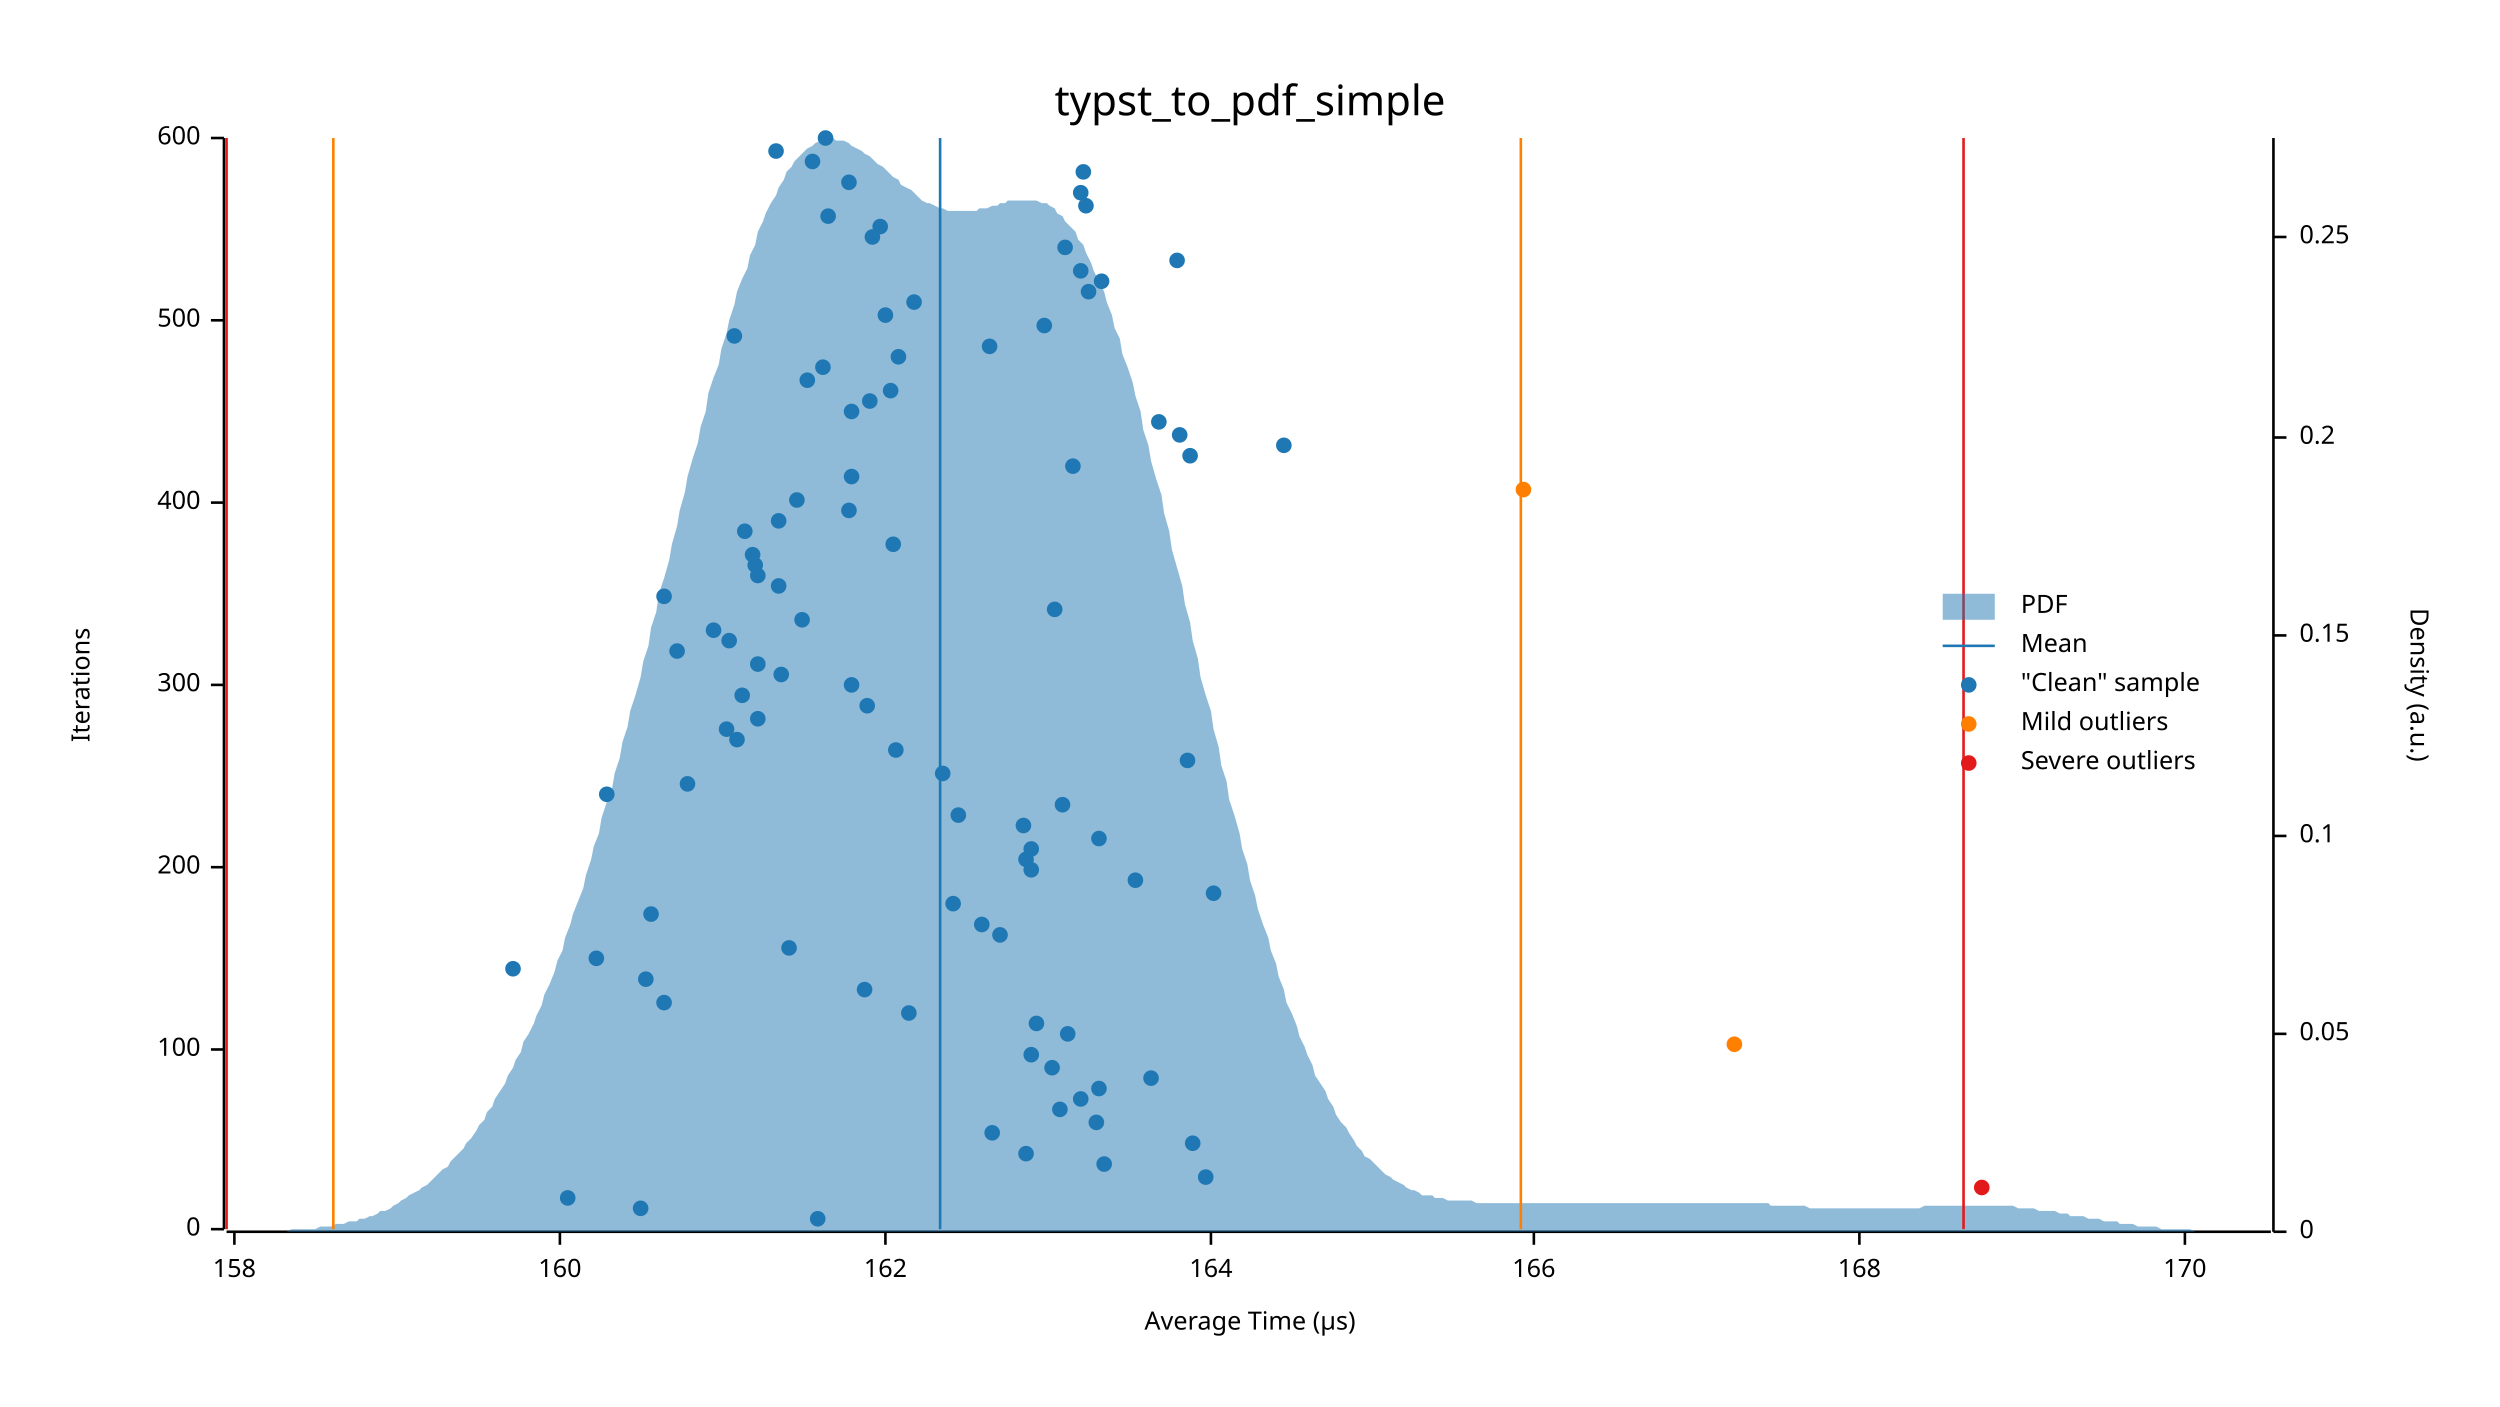
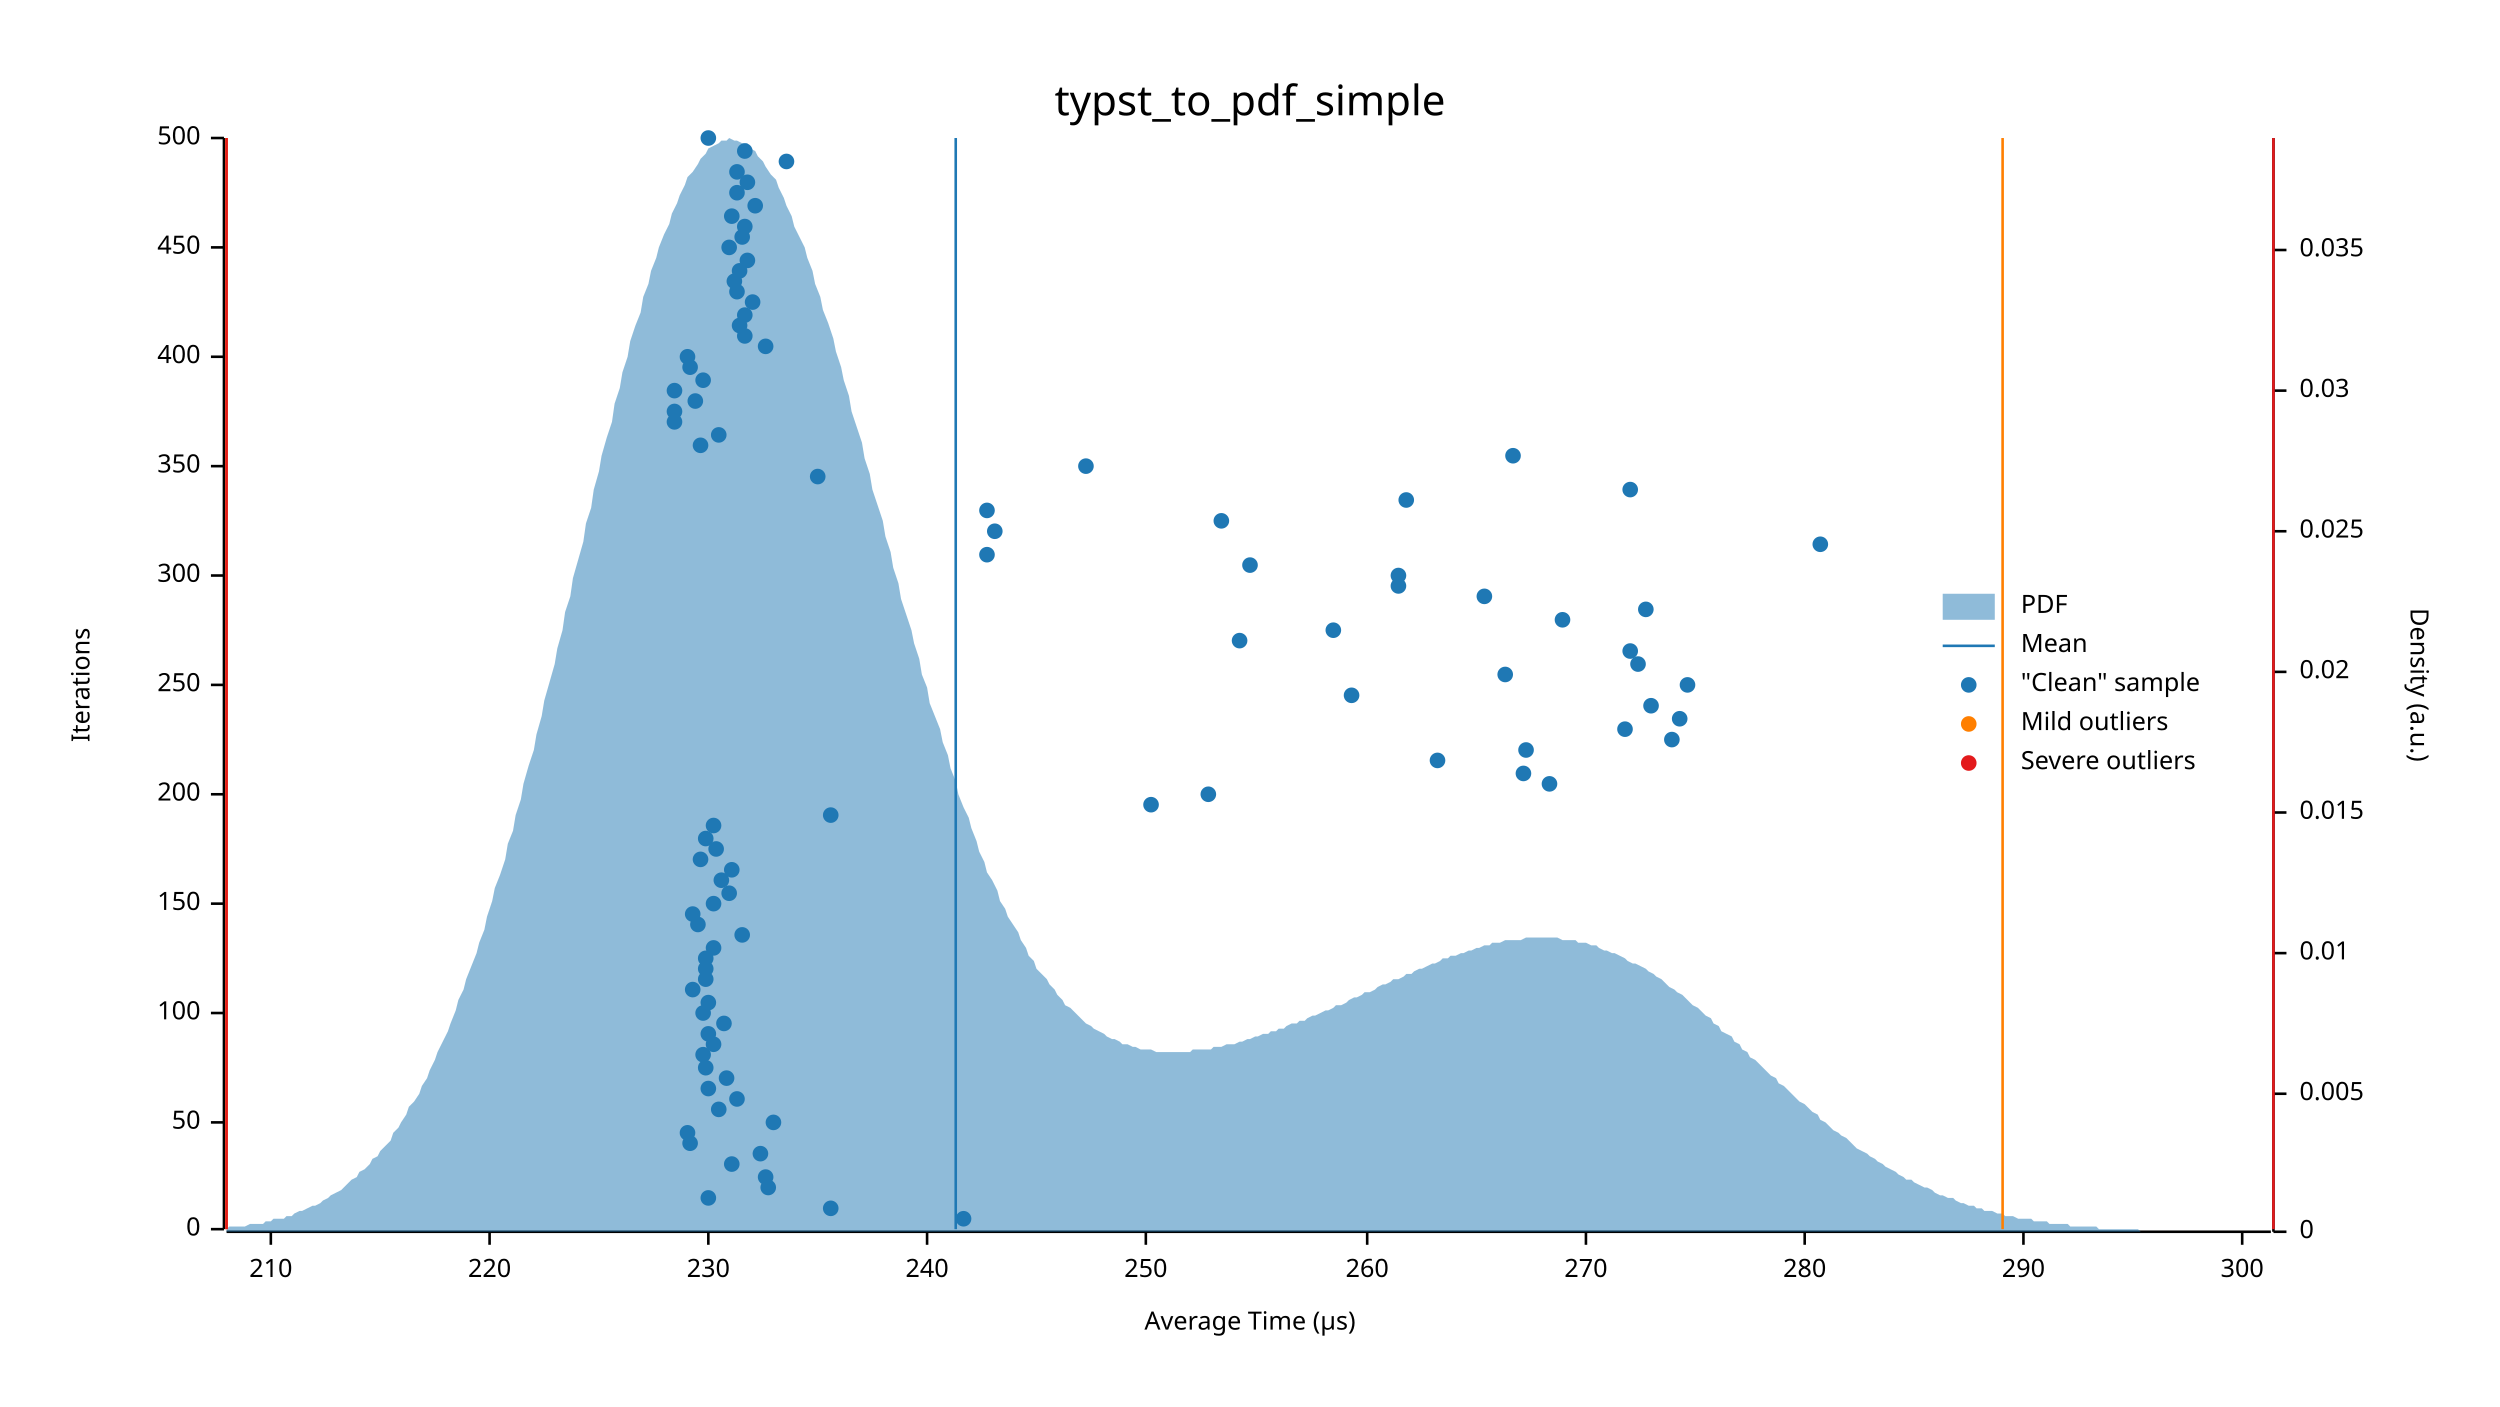
<svg xmlns="http://www.w3.org/2000/svg" width="960" height="540" viewBox="0 0 960 540">
  <text x="480" y="32" dy="0.76em" text-anchor="middle" font-family="sans-serif" font-size="16.129" opacity="1" fill="#000000">
typst_to_pdf_simple
</text>
  <text x="27" y="263" dy="0.76em" text-anchor="middle" font-family="sans-serif" font-size="9.677" opacity="1" fill="#000000" transform="rotate(270, 27, 263)">
Iterations
</text>
  <text x="480" y="513" dy="-0.5ex" text-anchor="middle" font-family="sans-serif" font-size="9.677" opacity="1" fill="#000000">
Average Time (µs)
</text>
  <polyline fill="none" opacity="1" stroke="#000000" stroke-width="1" points="86,53 86,472 " />
  <text x="77" y="472" dy="0.5ex" text-anchor="end" font-family="sans-serif" font-size="9.677" opacity="1" fill="#000000">
0
</text>
  <polyline fill="none" opacity="1" stroke="#000000" stroke-width="1" points="81,472 86,472 " />
-   <text x="77" y="403" dy="0.5ex" text-anchor="end" font-family="sans-serif" font-size="9.677" opacity="1" fill="#000000">
+   <text x="77" y="431" dy="0.5ex" text-anchor="end" font-family="sans-serif" font-size="9.677" opacity="1" fill="#000000">
+ 50
+ </text>
+   <polyline fill="none" opacity="1" stroke="#000000" stroke-width="1" points="81,431 86,431 " />
+   <text x="77" y="389" dy="0.5ex" text-anchor="end" font-family="sans-serif" font-size="9.677" opacity="1" fill="#000000">
100
</text>
-   <polyline fill="none" opacity="1" stroke="#000000" stroke-width="1" points="81,403 86,403 " />
-   <text x="77" y="333" dy="0.5ex" text-anchor="end" font-family="sans-serif" font-size="9.677" opacity="1" fill="#000000">
+   <polyline fill="none" opacity="1" stroke="#000000" stroke-width="1" points="81,389 86,389 " />
+   <text x="77" y="347" dy="0.5ex" text-anchor="end" font-family="sans-serif" font-size="9.677" opacity="1" fill="#000000">
+ 150
+ </text>
+   <polyline fill="none" opacity="1" stroke="#000000" stroke-width="1" points="81,347 86,347 " />
+   <text x="77" y="305" dy="0.5ex" text-anchor="end" font-family="sans-serif" font-size="9.677" opacity="1" fill="#000000">
200
</text>
-   <polyline fill="none" opacity="1" stroke="#000000" stroke-width="1" points="81,333 86,333 " />
+   <polyline fill="none" opacity="1" stroke="#000000" stroke-width="1" points="81,305 86,305 " />
  <text x="77" y="263" dy="0.5ex" text-anchor="end" font-family="sans-serif" font-size="9.677" opacity="1" fill="#000000">
+ 250
+ </text>
+   <polyline fill="none" opacity="1" stroke="#000000" stroke-width="1" points="81,263 86,263 " />
+   <text x="77" y="221" dy="0.5ex" text-anchor="end" font-family="sans-serif" font-size="9.677" opacity="1" fill="#000000">
300
</text>
-   <polyline fill="none" opacity="1" stroke="#000000" stroke-width="1" points="81,263 86,263 " />
-   <text x="77" y="193" dy="0.5ex" text-anchor="end" font-family="sans-serif" font-size="9.677" opacity="1" fill="#000000">
+   <polyline fill="none" opacity="1" stroke="#000000" stroke-width="1" points="81,221 86,221 " />
+   <text x="77" y="179" dy="0.5ex" text-anchor="end" font-family="sans-serif" font-size="9.677" opacity="1" fill="#000000">
+ 350
+ </text>
+   <polyline fill="none" opacity="1" stroke="#000000" stroke-width="1" points="81,179 86,179 " />
+   <text x="77" y="137" dy="0.5ex" text-anchor="end" font-family="sans-serif" font-size="9.677" opacity="1" fill="#000000">
400
</text>
-   <polyline fill="none" opacity="1" stroke="#000000" stroke-width="1" points="81,193 86,193 " />
-   <text x="77" y="123" dy="0.5ex" text-anchor="end" font-family="sans-serif" font-size="9.677" opacity="1" fill="#000000">
+   <polyline fill="none" opacity="1" stroke="#000000" stroke-width="1" points="81,137 86,137 " />
+   <text x="77" y="95" dy="0.5ex" text-anchor="end" font-family="sans-serif" font-size="9.677" opacity="1" fill="#000000">
+ 450
+ </text>
+   <polyline fill="none" opacity="1" stroke="#000000" stroke-width="1" points="81,95 86,95 " />
+   <text x="77" y="53" dy="0.5ex" text-anchor="end" font-family="sans-serif" font-size="9.677" opacity="1" fill="#000000">
500
- </text>
-   <polyline fill="none" opacity="1" stroke="#000000" stroke-width="1" points="81,123 86,123 " />
-   <text x="77" y="53" dy="0.5ex" text-anchor="end" font-family="sans-serif" font-size="9.677" opacity="1" fill="#000000">
- 600
</text>
  <polyline fill="none" opacity="1" stroke="#000000" stroke-width="1" points="81,53 86,53 " />
  <polyline fill="none" opacity="1" stroke="#000000" stroke-width="1" points="87,473 872,473 " />
-   <text x="90" y="483" dy="0.76em" text-anchor="middle" font-family="sans-serif" font-size="9.677" opacity="1" fill="#000000">
- 158
- </text>
-   <polyline fill="none" opacity="1" stroke="#000000" stroke-width="1" points="90,473 90,478 " />
-   <text x="215" y="483" dy="0.76em" text-anchor="middle" font-family="sans-serif" font-size="9.677" opacity="1" fill="#000000">
- 160
- </text>
-   <polyline fill="none" opacity="1" stroke="#000000" stroke-width="1" points="215,473 215,478 " />
-   <text x="340" y="483" dy="0.76em" text-anchor="middle" font-family="sans-serif" font-size="9.677" opacity="1" fill="#000000">
- 162
- </text>
-   <polyline fill="none" opacity="1" stroke="#000000" stroke-width="1" points="340,473 340,478 " />
-   <text x="465" y="483" dy="0.76em" text-anchor="middle" font-family="sans-serif" font-size="9.677" opacity="1" fill="#000000">
- 164
- </text>
-   <polyline fill="none" opacity="1" stroke="#000000" stroke-width="1" points="465,473 465,478 " />
-   <text x="589" y="483" dy="0.76em" text-anchor="middle" font-family="sans-serif" font-size="9.677" opacity="1" fill="#000000">
- 166
- </text>
-   <polyline fill="none" opacity="1" stroke="#000000" stroke-width="1" points="589,473 589,478 " />
-   <text x="714" y="483" dy="0.76em" text-anchor="middle" font-family="sans-serif" font-size="9.677" opacity="1" fill="#000000">
- 168
- </text>
-   <polyline fill="none" opacity="1" stroke="#000000" stroke-width="1" points="714,473 714,478 " />
-   <text x="839" y="483" dy="0.76em" text-anchor="middle" font-family="sans-serif" font-size="9.677" opacity="1" fill="#000000">
- 170
- </text>
-   <polyline fill="none" opacity="1" stroke="#000000" stroke-width="1" points="839,473 839,478 " />
+   <text x="104" y="483" dy="0.76em" text-anchor="middle" font-family="sans-serif" font-size="9.677" opacity="1" fill="#000000">
+ 210
+ </text>
+   <polyline fill="none" opacity="1" stroke="#000000" stroke-width="1" points="104,473 104,478 " />
+   <text x="188" y="483" dy="0.76em" text-anchor="middle" font-family="sans-serif" font-size="9.677" opacity="1" fill="#000000">
+ 220
+ </text>
+   <polyline fill="none" opacity="1" stroke="#000000" stroke-width="1" points="188,473 188,478 " />
+   <text x="272" y="483" dy="0.76em" text-anchor="middle" font-family="sans-serif" font-size="9.677" opacity="1" fill="#000000">
+ 230
+ </text>
+   <polyline fill="none" opacity="1" stroke="#000000" stroke-width="1" points="272,473 272,478 " />
+   <text x="356" y="483" dy="0.76em" text-anchor="middle" font-family="sans-serif" font-size="9.677" opacity="1" fill="#000000">
+ 240
+ </text>
+   <polyline fill="none" opacity="1" stroke="#000000" stroke-width="1" points="356,473 356,478 " />
+   <text x="440" y="483" dy="0.76em" text-anchor="middle" font-family="sans-serif" font-size="9.677" opacity="1" fill="#000000">
+ 250
+ </text>
+   <polyline fill="none" opacity="1" stroke="#000000" stroke-width="1" points="440,473 440,478 " />
+   <text x="525" y="483" dy="0.76em" text-anchor="middle" font-family="sans-serif" font-size="9.677" opacity="1" fill="#000000">
+ 260
+ </text>
+   <polyline fill="none" opacity="1" stroke="#000000" stroke-width="1" points="525,473 525,478 " />
+   <text x="609" y="483" dy="0.76em" text-anchor="middle" font-family="sans-serif" font-size="9.677" opacity="1" fill="#000000">
+ 270
+ </text>
+   <polyline fill="none" opacity="1" stroke="#000000" stroke-width="1" points="609,473 609,478 " />
+   <text x="693" y="483" dy="0.76em" text-anchor="middle" font-family="sans-serif" font-size="9.677" opacity="1" fill="#000000">
+ 280
+ </text>
+   <polyline fill="none" opacity="1" stroke="#000000" stroke-width="1" points="693,473 693,478 " />
+   <text x="777" y="483" dy="0.76em" text-anchor="middle" font-family="sans-serif" font-size="9.677" opacity="1" fill="#000000">
+ 290
+ </text>
+   <polyline fill="none" opacity="1" stroke="#000000" stroke-width="1" points="777,473 777,478 " />
+   <text x="861" y="483" dy="0.76em" text-anchor="middle" font-family="sans-serif" font-size="9.677" opacity="1" fill="#000000">
+ 300
+ </text>
+   <polyline fill="none" opacity="1" stroke="#000000" stroke-width="1" points="861,473 861,478 " />
  <text x="933" y="263" dy="0.76em" text-anchor="middle" font-family="sans-serif" font-size="9.677" opacity="1" fill="#000000" transform="rotate(90, 933, 263)">
Density (a.u.)
</text>
  <polyline fill="none" opacity="1" stroke="#000000" stroke-width="1" points="873,53 873,473 " />
  <text x="883" y="473" dy="0.5ex" text-anchor="start" font-family="sans-serif" font-size="9.677" opacity="1" fill="#000000">
0
</text>
  <polyline fill="none" opacity="1" stroke="#000000" stroke-width="1" points="873,473 878,473 " />
-   <text x="883" y="397" dy="0.5ex" text-anchor="start" font-family="sans-serif" font-size="9.677" opacity="1" fill="#000000">
- 0.05
- </text>
-   <polyline fill="none" opacity="1" stroke="#000000" stroke-width="1" points="873,397 878,397 " />
-   <text x="883" y="321" dy="0.5ex" text-anchor="start" font-family="sans-serif" font-size="9.677" opacity="1" fill="#000000">
- 0.1
- </text>
-   <polyline fill="none" opacity="1" stroke="#000000" stroke-width="1" points="873,321 878,321 " />
-   <text x="883" y="244" dy="0.5ex" text-anchor="start" font-family="sans-serif" font-size="9.677" opacity="1" fill="#000000">
- 0.15
- </text>
-   <polyline fill="none" opacity="1" stroke="#000000" stroke-width="1" points="873,244 878,244 " />
-   <text x="883" y="168" dy="0.5ex" text-anchor="start" font-family="sans-serif" font-size="9.677" opacity="1" fill="#000000">
- 0.2
- </text>
-   <polyline fill="none" opacity="1" stroke="#000000" stroke-width="1" points="873,168 878,168 " />
-   <text x="883" y="91" dy="0.5ex" text-anchor="start" font-family="sans-serif" font-size="9.677" opacity="1" fill="#000000">
- 0.25
- </text>
-   <polyline fill="none" opacity="1" stroke="#000000" stroke-width="1" points="873,91 878,91 " />
-   <polygon opacity="0.5" fill="#1F78B4" points="87,473 88,473 90,473 91,473 93,473 94,473 96,473 98,473 99,473 101,473 102,473 104,473 105,473 107,473 109,473 110,473 112,472 113,472 115,472 116,472 118,472 120,472 121,472 123,471 124,471 126,471 127,471 129,470 131,470 132,470 134,469 135,469 137,469 138,468 140,468 142,467 143,467 145,466 146,465 148,465 150,464 151,463 153,462 154,461 156,460 157,459 159,458 161,457 162,456 164,455 165,454 167,452 168,451 170,449 172,448 173,446 175,444 176,443 178,441 179,439 181,437 183,434 184,432 186,430 187,427 189,425 190,422 192,419 194,416 195,413 197,410 198,407 200,404 201,400 203,397 205,393 206,390 208,386 209,382 211,378 213,373 214,369 216,365 217,360 219,355 220,351 222,346 224,341 225,336 227,330 228,325 230,320 231,314 233,308 235,303 236,297 238,291 239,285 241,279 242,273 244,267 246,260 247,254 249,248 250,241 252,235 253,228 255,222 257,215 258,209 260,202 261,196 263,189 264,183 266,176 268,170 269,164 271,158 272,151 274,145 276,140 277,134 279,128 280,123 282,117 283,112 285,107 287,103 288,98 290,94 291,89 293,85 294,82 296,78 298,75 299,72 301,69 302,66 304,64 305,62 307,60 309,58 310,57 312,56 313,55 315,54 316,54 318,54 320,53 321,54 323,54 324,54 326,55 327,56 329,57 331,58 332,59 334,60 335,61 337,63 339,64 340,65 342,67 343,68 345,69 346,71 348,72 350,73 351,74 353,76 354,77 356,78 357,78 359,79 361,80 362,80 364,81 365,81 367,81 368,81 370,81 372,81 373,81 375,81 376,80 378,80 379,80 381,79 383,79 384,78 386,78 387,77 389,77 391,77 392,77 394,77 395,77 397,77 398,77 400,78 402,78 403,79 405,80 406,82 408,83 409,85 411,87 413,89 414,92 416,94 417,97 419,101 420,104 422,108 424,112 425,116 427,121 428,126 430,130 431,136 433,141 435,147 436,152 438,158 439,165 441,171 442,177 444,184 446,190 447,197 449,204 450,211 452,218 454,225 455,232 457,239 458,246 460,253 461,260 463,267 465,273 466,280 468,287 469,294 471,300 472,307 474,313 476,320 477,326 479,332 480,338 482,344 483,349 485,355 487,360 488,365 490,370 491,375 493,380 494,385 496,389 498,394 499,398 501,402 502,405 504,409 505,413 507,416 509,419 510,422 512,425 513,428 515,431 517,433 518,435 520,438 521,440 523,442 524,444 526,445 528,447 529,448 531,450 532,451 534,452 535,453 537,454 539,455 540,456 542,457 543,457 545,458 546,459 548,459 550,459 551,460 553,460 554,460 556,461 557,461 559,461 561,461 562,461 564,461 565,461 567,462 568,462 570,462 572,462 573,462 575,462 576,462 578,462 580,462 581,462 583,462 584,462 586,462 587,462 589,462 591,462 592,462 594,462 595,462 597,462 598,462 600,462 602,462 603,462 605,462 606,462 608,462 609,462 611,462 613,462 614,462 616,462 617,462 619,462 620,462 622,462 624,462 625,462 627,462 628,462 630,462 632,462 633,462 635,462 636,462 638,462 639,462 641,462 643,462 644,462 646,462 647,462 649,462 650,462 652,462 654,462 655,462 657,462 658,462 660,462 661,462 663,462 665,462 666,462 668,462 669,462 671,462 672,462 674,462 676,462 677,462 679,462 680,463 682,463 683,463 685,463 687,463 688,463 690,463 691,463 693,463 695,464 696,464 698,464 699,464 701,464 702,464 704,464 706,464 707,464 709,464 710,464 712,464 713,464 715,464 717,464 718,464 720,464 721,464 723,464 724,464 726,464 728,464 729,464 731,464 732,464 734,464 735,464 737,464 739,463 740,463 742,463 743,463 745,463 746,463 748,463 750,463 751,463 753,463 754,463 756,463 758,463 759,463 761,463 762,463 764,463 765,463 767,463 769,463 770,463 772,463 773,463 775,464 776,464 778,464 780,464 781,464 783,465 784,465 786,465 787,465 789,465 791,466 792,466 794,466 795,467 797,467 798,467 800,467 802,468 803,468 805,468 806,468 808,469 809,469 811,469 813,469 814,470 816,470 817,470 819,470 821,471 822,471 824,471 825,471 827,471 828,471 830,472 832,472 833,472 835,472 836,472 838,472 839,472 841,472 843,473 844,473 846,473 847,473 849,473 850,473 852,473 854,473 855,473 857,473 858,473 860,473 861,473 863,473 865,473 866,473 868,473 869,473 871,473 873,473 873,473 87,473 " />
-   <polyline fill="none" opacity="1" stroke="#1F78B4" stroke-width="1" points="361,472 361,53 " />
-   <polyline fill="none" opacity="1" stroke="#FF7F00" stroke-width="1" points="128,472 128,53 " />
-   <polyline fill="none" opacity="1" stroke="#FF7F00" stroke-width="1" points="584,472 584,53 " />
+   <text x="883" y="420" dy="0.5ex" text-anchor="start" font-family="sans-serif" font-size="9.677" opacity="1" fill="#000000">
+ 0.005
+ </text>
+   <polyline fill="none" opacity="1" stroke="#000000" stroke-width="1" points="873,420 878,420 " />
+   <text x="883" y="366" dy="0.5ex" text-anchor="start" font-family="sans-serif" font-size="9.677" opacity="1" fill="#000000">
+ 0.01
+ </text>
+   <polyline fill="none" opacity="1" stroke="#000000" stroke-width="1" points="873,366 878,366 " />
+   <text x="883" y="312" dy="0.5ex" text-anchor="start" font-family="sans-serif" font-size="9.677" opacity="1" fill="#000000">
+ 0.015
+ </text>
+   <polyline fill="none" opacity="1" stroke="#000000" stroke-width="1" points="873,312 878,312 " />
+   <text x="883" y="258" dy="0.5ex" text-anchor="start" font-family="sans-serif" font-size="9.677" opacity="1" fill="#000000">
+ 0.02
+ </text>
+   <polyline fill="none" opacity="1" stroke="#000000" stroke-width="1" points="873,258 878,258 " />
+   <text x="883" y="204" dy="0.5ex" text-anchor="start" font-family="sans-serif" font-size="9.677" opacity="1" fill="#000000">
+ 0.025
+ </text>
+   <polyline fill="none" opacity="1" stroke="#000000" stroke-width="1" points="873,204 878,204 " />
+   <text x="883" y="150" dy="0.5ex" text-anchor="start" font-family="sans-serif" font-size="9.677" opacity="1" fill="#000000">
+ 0.03
+ </text>
+   <polyline fill="none" opacity="1" stroke="#000000" stroke-width="1" points="873,150 878,150 " />
+   <text x="883" y="96" dy="0.5ex" text-anchor="start" font-family="sans-serif" font-size="9.677" opacity="1" fill="#000000">
+ 0.035
+ </text>
+   <polyline fill="none" opacity="1" stroke="#000000" stroke-width="1" points="873,96 878,96 " />
+   <polygon opacity="0.5" fill="#1F78B4" points="87,472 88,471 90,471 91,471 93,471 94,471 96,470 98,470 99,470 101,470 102,469 104,469 105,468 107,468 109,468 110,467 112,467 113,466 115,465 116,465 118,464 120,463 121,463 123,462 124,461 126,460 127,459 129,458 131,457 132,456 134,454 135,453 137,452 138,450 140,449 142,447 143,445 145,444 146,442 148,440 150,438 151,435 153,433 154,431 156,428 157,425 159,423 161,420 162,417 164,414 165,411 167,407 168,404 170,400 172,396 173,393 175,388 176,384 178,380 179,376 181,371 183,366 184,362 186,357 187,352 189,346 190,341 192,336 194,330 195,324 197,319 198,313 200,307 201,301 203,294 205,288 206,282 208,275 209,269 211,262 213,255 214,249 216,242 217,235 219,229 220,222 222,215 224,208 225,201 227,195 228,188 230,181 231,175 233,168 235,162 236,155 238,149 239,143 241,137 242,131 244,125 246,120 247,114 249,109 250,104 252,99 253,95 255,90 257,86 258,82 260,78 261,75 263,71 264,68 266,66 268,63 269,61 271,59 272,57 274,56 276,55 277,54 279,54 280,53 282,54 283,54 285,55 287,55 288,57 290,58 291,60 293,62 294,64 296,67 298,69 299,72 301,76 302,79 304,83 305,87 307,91 309,95 310,99 312,104 313,109 315,114 316,119 318,124 320,130 321,135 323,141 324,146 326,152 327,158 329,164 331,170 332,176 334,182 335,188 337,194 339,200 340,206 342,212 343,218 345,224 346,230 348,236 350,242 351,247 353,253 354,259 356,264 357,270 359,275 361,280 362,285 364,290 365,295 367,300 368,305 370,310 372,314 373,318 375,323 376,327 378,331 379,335 381,338 383,342 384,346 386,349 387,352 389,355 391,358 392,361 394,364 395,367 397,369 398,372 400,374 402,376 403,378 405,380 406,382 408,384 409,386 411,387 413,389 414,390 416,392 417,393 419,394 420,395 422,396 424,397 425,398 427,399 428,399 430,400 431,401 433,401 435,402 436,402 438,403 439,403 441,403 442,403 444,404 446,404 447,404 449,404 450,404 452,404 454,404 455,404 457,404 458,403 460,403 461,403 463,403 465,403 466,402 468,402 469,402 471,401 472,401 474,401 476,400 477,400 479,399 480,399 482,398 483,398 485,397 487,397 488,396 490,396 491,395 493,395 494,394 496,393 498,393 499,392 501,392 502,391 504,390 505,390 507,389 509,388 510,388 512,387 513,386 515,386 517,385 518,384 520,383 521,383 523,382 524,381 526,381 528,380 529,379 531,378 532,378 534,377 535,376 537,376 539,375 540,374 542,374 543,373 545,372 546,372 548,371 550,370 551,370 553,369 554,368 556,368 557,367 559,367 561,366 562,366 564,365 565,365 567,364 568,364 570,363 572,363 573,362 575,362 576,362 578,361 580,361 581,361 583,361 584,361 586,360 587,360 589,360 591,360 592,360 594,360 595,360 597,360 598,360 600,361 602,361 603,361 605,361 606,362 608,362 609,362 611,363 613,363 614,364 616,365 617,365 619,366 620,366 622,367 624,368 625,369 627,370 628,370 630,371 632,372 633,373 635,374 636,375 638,376 639,377 641,379 643,380 644,381 646,382 647,383 649,385 650,386 652,387 654,389 655,390 657,391 658,393 660,394 661,396 663,397 665,398 666,400 668,401 669,403 671,404 672,406 674,407 676,409 677,410 679,412 680,413 682,414 683,416 685,417 687,419 688,420 690,422 691,423 693,424 695,426 696,427 698,428 699,430 701,431 702,432 704,434 706,435 707,436 709,437 710,438 712,440 713,441 715,442 717,443 718,444 720,445 721,446 723,447 724,448 726,449 728,450 729,451 731,452 732,453 734,453 735,454 737,455 739,456 740,456 742,457 743,458 745,459 746,459 748,460 750,460 751,461 753,462 754,462 756,463 758,463 759,464 761,464 762,465 764,465 765,465 767,466 769,466 770,467 772,467 773,467 775,468 776,468 778,468 780,468 781,469 783,469 784,469 786,469 787,470 789,470 791,470 792,470 794,470 795,471 797,471 798,471 800,471 802,471 803,471 805,471 806,472 808,472 809,472 811,472 813,472 814,472 816,472 817,472 819,472 821,472 822,473 824,473 825,473 827,473 828,473 830,473 832,473 833,473 835,473 836,473 838,473 839,473 841,473 843,473 844,473 846,473 847,473 849,473 850,473 852,473 854,473 855,473 857,473 858,473 860,473 861,473 863,473 865,473 866,473 868,473 869,473 871,473 873,473 873,473 87,473 " />
+   <polyline fill="none" opacity="1" stroke="#1F78B4" stroke-width="1" points="367,472 367,53 " />
+   <polyline fill="none" opacity="1" stroke="#FF7F00" stroke-width="1" points="87,472 87,53 " />
+   <polyline fill="none" opacity="1" stroke="#FF7F00" stroke-width="1" points="769,472 769,53 " />
  <polyline fill="none" opacity="1" stroke="#E31A1C" stroke-width="1" points="87,472 87,53 " />
-   <polyline fill="none" opacity="1" stroke="#E31A1C" stroke-width="1" points="754,472 754,53 " />
-   <circle cx="314" cy="468" r="3" opacity="1" fill="#1F78B4" stroke="none" stroke-width="1" />
-   <circle cx="246" cy="464" r="3" opacity="1" fill="#1F78B4" stroke="none" stroke-width="1" />
-   <circle cx="218" cy="460" r="3" opacity="1" fill="#1F78B4" stroke="none" stroke-width="1" />
-   <circle cx="463" cy="452" r="3" opacity="1" fill="#1F78B4" stroke="none" stroke-width="1" />
-   <circle cx="424" cy="447" r="3" opacity="1" fill="#1F78B4" stroke="none" stroke-width="1" />
-   <circle cx="394" cy="443" r="3" opacity="1" fill="#1F78B4" stroke="none" stroke-width="1" />
-   <circle cx="458" cy="439" r="3" opacity="1" fill="#1F78B4" stroke="none" stroke-width="1" />
-   <circle cx="381" cy="435" r="3" opacity="1" fill="#1F78B4" stroke="none" stroke-width="1" />
-   <circle cx="421" cy="431" r="3" opacity="1" fill="#1F78B4" stroke="none" stroke-width="1" />
-   <circle cx="407" cy="426" r="3" opacity="1" fill="#1F78B4" stroke="none" stroke-width="1" />
-   <circle cx="415" cy="422" r="3" opacity="1" fill="#1F78B4" stroke="none" stroke-width="1" />
-   <circle cx="422" cy="418" r="3" opacity="1" fill="#1F78B4" stroke="none" stroke-width="1" />
-   <circle cx="442" cy="414" r="3" opacity="1" fill="#1F78B4" stroke="none" stroke-width="1" />
-   <circle cx="404" cy="410" r="3" opacity="1" fill="#1F78B4" stroke="none" stroke-width="1" />
-   <circle cx="396" cy="405" r="3" opacity="1" fill="#1F78B4" stroke="none" stroke-width="1" />
-   <circle cx="410" cy="397" r="3" opacity="1" fill="#1F78B4" stroke="none" stroke-width="1" />
-   <circle cx="398" cy="393" r="3" opacity="1" fill="#1F78B4" stroke="none" stroke-width="1" />
-   <circle cx="349" cy="389" r="3" opacity="1" fill="#1F78B4" stroke="none" stroke-width="1" />
-   <circle cx="255" cy="385" r="3" opacity="1" fill="#1F78B4" stroke="none" stroke-width="1" />
-   <circle cx="332" cy="380" r="3" opacity="1" fill="#1F78B4" stroke="none" stroke-width="1" />
-   <circle cx="248" cy="376" r="3" opacity="1" fill="#1F78B4" stroke="none" stroke-width="1" />
-   <circle cx="197" cy="372" r="3" opacity="1" fill="#1F78B4" stroke="none" stroke-width="1" />
-   <circle cx="229" cy="368" r="3" opacity="1" fill="#1F78B4" stroke="none" stroke-width="1" />
-   <circle cx="303" cy="364" r="3" opacity="1" fill="#1F78B4" stroke="none" stroke-width="1" />
-   <circle cx="384" cy="359" r="3" opacity="1" fill="#1F78B4" stroke="none" stroke-width="1" />
-   <circle cx="377" cy="355" r="3" opacity="1" fill="#1F78B4" stroke="none" stroke-width="1" />
-   <circle cx="250" cy="351" r="3" opacity="1" fill="#1F78B4" stroke="none" stroke-width="1" />
-   <circle cx="366" cy="347" r="3" opacity="1" fill="#1F78B4" stroke="none" stroke-width="1" />
-   <circle cx="466" cy="343" r="3" opacity="1" fill="#1F78B4" stroke="none" stroke-width="1" />
-   <circle cx="436" cy="338" r="3" opacity="1" fill="#1F78B4" stroke="none" stroke-width="1" />
-   <circle cx="396" cy="334" r="3" opacity="1" fill="#1F78B4" stroke="none" stroke-width="1" />
-   <circle cx="394" cy="330" r="3" opacity="1" fill="#1F78B4" stroke="none" stroke-width="1" />
-   <circle cx="396" cy="326" r="3" opacity="1" fill="#1F78B4" stroke="none" stroke-width="1" />
-   <circle cx="422" cy="322" r="3" opacity="1" fill="#1F78B4" stroke="none" stroke-width="1" />
-   <circle cx="393" cy="317" r="3" opacity="1" fill="#1F78B4" stroke="none" stroke-width="1" />
-   <circle cx="368" cy="313" r="3" opacity="1" fill="#1F78B4" stroke="none" stroke-width="1" />
-   <circle cx="408" cy="309" r="3" opacity="1" fill="#1F78B4" stroke="none" stroke-width="1" />
-   <circle cx="233" cy="305" r="3" opacity="1" fill="#1F78B4" stroke="none" stroke-width="1" />
-   <circle cx="264" cy="301" r="3" opacity="1" fill="#1F78B4" stroke="none" stroke-width="1" />
-   <circle cx="362" cy="297" r="3" opacity="1" fill="#1F78B4" stroke="none" stroke-width="1" />
-   <circle cx="456" cy="292" r="3" opacity="1" fill="#1F78B4" stroke="none" stroke-width="1" />
-   <circle cx="344" cy="288" r="3" opacity="1" fill="#1F78B4" stroke="none" stroke-width="1" />
-   <circle cx="283" cy="284" r="3" opacity="1" fill="#1F78B4" stroke="none" stroke-width="1" />
-   <circle cx="279" cy="280" r="3" opacity="1" fill="#1F78B4" stroke="none" stroke-width="1" />
-   <circle cx="291" cy="276" r="3" opacity="1" fill="#1F78B4" stroke="none" stroke-width="1" />
-   <circle cx="333" cy="271" r="3" opacity="1" fill="#1F78B4" stroke="none" stroke-width="1" />
-   <circle cx="285" cy="267" r="3" opacity="1" fill="#1F78B4" stroke="none" stroke-width="1" />
-   <circle cx="327" cy="263" r="3" opacity="1" fill="#1F78B4" stroke="none" stroke-width="1" />
-   <circle cx="300" cy="259" r="3" opacity="1" fill="#1F78B4" stroke="none" stroke-width="1" />
-   <circle cx="291" cy="255" r="3" opacity="1" fill="#1F78B4" stroke="none" stroke-width="1" />
-   <circle cx="260" cy="250" r="3" opacity="1" fill="#1F78B4" stroke="none" stroke-width="1" />
-   <circle cx="280" cy="246" r="3" opacity="1" fill="#1F78B4" stroke="none" stroke-width="1" />
-   <circle cx="274" cy="242" r="3" opacity="1" fill="#1F78B4" stroke="none" stroke-width="1" />
-   <circle cx="308" cy="238" r="3" opacity="1" fill="#1F78B4" stroke="none" stroke-width="1" />
-   <circle cx="405" cy="234" r="3" opacity="1" fill="#1F78B4" stroke="none" stroke-width="1" />
-   <circle cx="255" cy="229" r="3" opacity="1" fill="#1F78B4" stroke="none" stroke-width="1" />
-   <circle cx="299" cy="225" r="3" opacity="1" fill="#1F78B4" stroke="none" stroke-width="1" />
-   <circle cx="291" cy="221" r="3" opacity="1" fill="#1F78B4" stroke="none" stroke-width="1" />
-   <circle cx="290" cy="217" r="3" opacity="1" fill="#1F78B4" stroke="none" stroke-width="1" />
-   <circle cx="289" cy="213" r="3" opacity="1" fill="#1F78B4" stroke="none" stroke-width="1" />
-   <circle cx="343" cy="209" r="3" opacity="1" fill="#1F78B4" stroke="none" stroke-width="1" />
-   <circle cx="286" cy="204" r="3" opacity="1" fill="#1F78B4" stroke="none" stroke-width="1" />
-   <circle cx="299" cy="200" r="3" opacity="1" fill="#1F78B4" stroke="none" stroke-width="1" />
-   <circle cx="326" cy="196" r="3" opacity="1" fill="#1F78B4" stroke="none" stroke-width="1" />
-   <circle cx="306" cy="192" r="3" opacity="1" fill="#1F78B4" stroke="none" stroke-width="1" />
-   <circle cx="327" cy="183" r="3" opacity="1" fill="#1F78B4" stroke="none" stroke-width="1" />
-   <circle cx="412" cy="179" r="3" opacity="1" fill="#1F78B4" stroke="none" stroke-width="1" />
-   <circle cx="457" cy="175" r="3" opacity="1" fill="#1F78B4" stroke="none" stroke-width="1" />
-   <circle cx="493" cy="171" r="3" opacity="1" fill="#1F78B4" stroke="none" stroke-width="1" />
-   <circle cx="453" cy="167" r="3" opacity="1" fill="#1F78B4" stroke="none" stroke-width="1" />
-   <circle cx="445" cy="162" r="3" opacity="1" fill="#1F78B4" stroke="none" stroke-width="1" />
-   <circle cx="327" cy="158" r="3" opacity="1" fill="#1F78B4" stroke="none" stroke-width="1" />
-   <circle cx="334" cy="154" r="3" opacity="1" fill="#1F78B4" stroke="none" stroke-width="1" />
-   <circle cx="342" cy="150" r="3" opacity="1" fill="#1F78B4" stroke="none" stroke-width="1" />
-   <circle cx="310" cy="146" r="3" opacity="1" fill="#1F78B4" stroke="none" stroke-width="1" />
-   <circle cx="316" cy="141" r="3" opacity="1" fill="#1F78B4" stroke="none" stroke-width="1" />
-   <circle cx="345" cy="137" r="3" opacity="1" fill="#1F78B4" stroke="none" stroke-width="1" />
-   <circle cx="380" cy="133" r="3" opacity="1" fill="#1F78B4" stroke="none" stroke-width="1" />
-   <circle cx="282" cy="129" r="3" opacity="1" fill="#1F78B4" stroke="none" stroke-width="1" />
-   <circle cx="401" cy="125" r="3" opacity="1" fill="#1F78B4" stroke="none" stroke-width="1" />
-   <circle cx="340" cy="121" r="3" opacity="1" fill="#1F78B4" stroke="none" stroke-width="1" />
-   <circle cx="351" cy="116" r="3" opacity="1" fill="#1F78B4" stroke="none" stroke-width="1" />
-   <circle cx="418" cy="112" r="3" opacity="1" fill="#1F78B4" stroke="none" stroke-width="1" />
-   <circle cx="423" cy="108" r="3" opacity="1" fill="#1F78B4" stroke="none" stroke-width="1" />
-   <circle cx="415" cy="104" r="3" opacity="1" fill="#1F78B4" stroke="none" stroke-width="1" />
-   <circle cx="452" cy="100" r="3" opacity="1" fill="#1F78B4" stroke="none" stroke-width="1" />
-   <circle cx="409" cy="95" r="3" opacity="1" fill="#1F78B4" stroke="none" stroke-width="1" />
-   <circle cx="335" cy="91" r="3" opacity="1" fill="#1F78B4" stroke="none" stroke-width="1" />
-   <circle cx="338" cy="87" r="3" opacity="1" fill="#1F78B4" stroke="none" stroke-width="1" />
-   <circle cx="318" cy="83" r="3" opacity="1" fill="#1F78B4" stroke="none" stroke-width="1" />
-   <circle cx="417" cy="79" r="3" opacity="1" fill="#1F78B4" stroke="none" stroke-width="1" />
-   <circle cx="415" cy="74" r="3" opacity="1" fill="#1F78B4" stroke="none" stroke-width="1" />
-   <circle cx="326" cy="70" r="3" opacity="1" fill="#1F78B4" stroke="none" stroke-width="1" />
-   <circle cx="416" cy="66" r="3" opacity="1" fill="#1F78B4" stroke="none" stroke-width="1" />
-   <circle cx="312" cy="62" r="3" opacity="1" fill="#1F78B4" stroke="none" stroke-width="1" />
-   <circle cx="298" cy="58" r="3" opacity="1" fill="#1F78B4" stroke="none" stroke-width="1" />
-   <circle cx="317" cy="53" r="3" opacity="1" fill="#1F78B4" stroke="none" stroke-width="1" />
-   <circle cx="666" cy="401" r="3" opacity="1" fill="#FF7F00" stroke="none" stroke-width="1" />
-   <circle cx="585" cy="188" r="3" opacity="1" fill="#FF7F00" stroke="none" stroke-width="1" />
-   <circle cx="761" cy="456" r="3" opacity="1" fill="#E31A1C" stroke="none" stroke-width="1" />
+   <polyline fill="none" opacity="1" stroke="#E31A1C" stroke-width="1" points="873,472 873,53 " />
+   <circle cx="370" cy="468" r="3" opacity="1" fill="#1F78B4" stroke="none" stroke-width="1" />
+   <circle cx="319" cy="464" r="3" opacity="1" fill="#1F78B4" stroke="none" stroke-width="1" />
+   <circle cx="272" cy="460" r="3" opacity="1" fill="#1F78B4" stroke="none" stroke-width="1" />
+   <circle cx="295" cy="456" r="3" opacity="1" fill="#1F78B4" stroke="none" stroke-width="1" />
+   <circle cx="294" cy="452" r="3" opacity="1" fill="#1F78B4" stroke="none" stroke-width="1" />
+   <circle cx="281" cy="447" r="3" opacity="1" fill="#1F78B4" stroke="none" stroke-width="1" />
+   <circle cx="292" cy="443" r="3" opacity="1" fill="#1F78B4" stroke="none" stroke-width="1" />
+   <circle cx="265" cy="439" r="3" opacity="1" fill="#1F78B4" stroke="none" stroke-width="1" />
+   <circle cx="264" cy="435" r="3" opacity="1" fill="#1F78B4" stroke="none" stroke-width="1" />
+   <circle cx="297" cy="431" r="3" opacity="1" fill="#1F78B4" stroke="none" stroke-width="1" />
+   <circle cx="276" cy="426" r="3" opacity="1" fill="#1F78B4" stroke="none" stroke-width="1" />
+   <circle cx="283" cy="422" r="3" opacity="1" fill="#1F78B4" stroke="none" stroke-width="1" />
+   <circle cx="272" cy="418" r="3" opacity="1" fill="#1F78B4" stroke="none" stroke-width="1" />
+   <circle cx="279" cy="414" r="3" opacity="1" fill="#1F78B4" stroke="none" stroke-width="1" />
+   <circle cx="271" cy="410" r="3" opacity="1" fill="#1F78B4" stroke="none" stroke-width="1" />
+   <circle cx="270" cy="405" r="3" opacity="1" fill="#1F78B4" stroke="none" stroke-width="1" />
+   <circle cx="274" cy="401" r="3" opacity="1" fill="#1F78B4" stroke="none" stroke-width="1" />
+   <circle cx="272" cy="397" r="3" opacity="1" fill="#1F78B4" stroke="none" stroke-width="1" />
+   <circle cx="278" cy="393" r="3" opacity="1" fill="#1F78B4" stroke="none" stroke-width="1" />
+   <circle cx="270" cy="389" r="3" opacity="1" fill="#1F78B4" stroke="none" stroke-width="1" />
+   <circle cx="272" cy="385" r="3" opacity="1" fill="#1F78B4" stroke="none" stroke-width="1" />
+   <circle cx="266" cy="380" r="3" opacity="1" fill="#1F78B4" stroke="none" stroke-width="1" />
+   <circle cx="271" cy="376" r="3" opacity="1" fill="#1F78B4" stroke="none" stroke-width="1" />
+   <circle cx="271" cy="372" r="3" opacity="1" fill="#1F78B4" stroke="none" stroke-width="1" />
+   <circle cx="271" cy="368" r="3" opacity="1" fill="#1F78B4" stroke="none" stroke-width="1" />
+   <circle cx="274" cy="364" r="3" opacity="1" fill="#1F78B4" stroke="none" stroke-width="1" />
+   <circle cx="285" cy="359" r="3" opacity="1" fill="#1F78B4" stroke="none" stroke-width="1" />
+   <circle cx="268" cy="355" r="3" opacity="1" fill="#1F78B4" stroke="none" stroke-width="1" />
+   <circle cx="266" cy="351" r="3" opacity="1" fill="#1F78B4" stroke="none" stroke-width="1" />
+   <circle cx="274" cy="347" r="3" opacity="1" fill="#1F78B4" stroke="none" stroke-width="1" />
+   <circle cx="280" cy="343" r="3" opacity="1" fill="#1F78B4" stroke="none" stroke-width="1" />
+   <circle cx="277" cy="338" r="3" opacity="1" fill="#1F78B4" stroke="none" stroke-width="1" />
+   <circle cx="281" cy="334" r="3" opacity="1" fill="#1F78B4" stroke="none" stroke-width="1" />
+   <circle cx="269" cy="330" r="3" opacity="1" fill="#1F78B4" stroke="none" stroke-width="1" />
+   <circle cx="275" cy="326" r="3" opacity="1" fill="#1F78B4" stroke="none" stroke-width="1" />
+   <circle cx="271" cy="322" r="3" opacity="1" fill="#1F78B4" stroke="none" stroke-width="1" />
+   <circle cx="274" cy="317" r="3" opacity="1" fill="#1F78B4" stroke="none" stroke-width="1" />
+   <circle cx="319" cy="313" r="3" opacity="1" fill="#1F78B4" stroke="none" stroke-width="1" />
+   <circle cx="442" cy="309" r="3" opacity="1" fill="#1F78B4" stroke="none" stroke-width="1" />
+   <circle cx="464" cy="305" r="3" opacity="1" fill="#1F78B4" stroke="none" stroke-width="1" />
+   <circle cx="595" cy="301" r="3" opacity="1" fill="#1F78B4" stroke="none" stroke-width="1" />
+   <circle cx="585" cy="297" r="3" opacity="1" fill="#1F78B4" stroke="none" stroke-width="1" />
+   <circle cx="552" cy="292" r="3" opacity="1" fill="#1F78B4" stroke="none" stroke-width="1" />
+   <circle cx="586" cy="288" r="3" opacity="1" fill="#1F78B4" stroke="none" stroke-width="1" />
+   <circle cx="642" cy="284" r="3" opacity="1" fill="#1F78B4" stroke="none" stroke-width="1" />
+   <circle cx="624" cy="280" r="3" opacity="1" fill="#1F78B4" stroke="none" stroke-width="1" />
+   <circle cx="645" cy="276" r="3" opacity="1" fill="#1F78B4" stroke="none" stroke-width="1" />
+   <circle cx="634" cy="271" r="3" opacity="1" fill="#1F78B4" stroke="none" stroke-width="1" />
+   <circle cx="519" cy="267" r="3" opacity="1" fill="#1F78B4" stroke="none" stroke-width="1" />
+   <circle cx="648" cy="263" r="3" opacity="1" fill="#1F78B4" stroke="none" stroke-width="1" />
+   <circle cx="578" cy="259" r="3" opacity="1" fill="#1F78B4" stroke="none" stroke-width="1" />
+   <circle cx="629" cy="255" r="3" opacity="1" fill="#1F78B4" stroke="none" stroke-width="1" />
+   <circle cx="626" cy="250" r="3" opacity="1" fill="#1F78B4" stroke="none" stroke-width="1" />
+   <circle cx="476" cy="246" r="3" opacity="1" fill="#1F78B4" stroke="none" stroke-width="1" />
+   <circle cx="512" cy="242" r="3" opacity="1" fill="#1F78B4" stroke="none" stroke-width="1" />
+   <circle cx="600" cy="238" r="3" opacity="1" fill="#1F78B4" stroke="none" stroke-width="1" />
+   <circle cx="632" cy="234" r="3" opacity="1" fill="#1F78B4" stroke="none" stroke-width="1" />
+   <circle cx="570" cy="229" r="3" opacity="1" fill="#1F78B4" stroke="none" stroke-width="1" />
+   <circle cx="537" cy="225" r="3" opacity="1" fill="#1F78B4" stroke="none" stroke-width="1" />
+   <circle cx="537" cy="221" r="3" opacity="1" fill="#1F78B4" stroke="none" stroke-width="1" />
+   <circle cx="480" cy="217" r="3" opacity="1" fill="#1F78B4" stroke="none" stroke-width="1" />
+   <circle cx="379" cy="213" r="3" opacity="1" fill="#1F78B4" stroke="none" stroke-width="1" />
+   <circle cx="699" cy="209" r="3" opacity="1" fill="#1F78B4" stroke="none" stroke-width="1" />
+   <circle cx="382" cy="204" r="3" opacity="1" fill="#1F78B4" stroke="none" stroke-width="1" />
+   <circle cx="469" cy="200" r="3" opacity="1" fill="#1F78B4" stroke="none" stroke-width="1" />
+   <circle cx="379" cy="196" r="3" opacity="1" fill="#1F78B4" stroke="none" stroke-width="1" />
+   <circle cx="540" cy="192" r="3" opacity="1" fill="#1F78B4" stroke="none" stroke-width="1" />
+   <circle cx="626" cy="188" r="3" opacity="1" fill="#1F78B4" stroke="none" stroke-width="1" />
+   <circle cx="314" cy="183" r="3" opacity="1" fill="#1F78B4" stroke="none" stroke-width="1" />
+   <circle cx="417" cy="179" r="3" opacity="1" fill="#1F78B4" stroke="none" stroke-width="1" />
+   <circle cx="581" cy="175" r="3" opacity="1" fill="#1F78B4" stroke="none" stroke-width="1" />
+   <circle cx="269" cy="171" r="3" opacity="1" fill="#1F78B4" stroke="none" stroke-width="1" />
+   <circle cx="276" cy="167" r="3" opacity="1" fill="#1F78B4" stroke="none" stroke-width="1" />
+   <circle cx="259" cy="162" r="3" opacity="1" fill="#1F78B4" stroke="none" stroke-width="1" />
+   <circle cx="259" cy="158" r="3" opacity="1" fill="#1F78B4" stroke="none" stroke-width="1" />
+   <circle cx="267" cy="154" r="3" opacity="1" fill="#1F78B4" stroke="none" stroke-width="1" />
+   <circle cx="259" cy="150" r="3" opacity="1" fill="#1F78B4" stroke="none" stroke-width="1" />
+   <circle cx="270" cy="146" r="3" opacity="1" fill="#1F78B4" stroke="none" stroke-width="1" />
+   <circle cx="265" cy="141" r="3" opacity="1" fill="#1F78B4" stroke="none" stroke-width="1" />
+   <circle cx="264" cy="137" r="3" opacity="1" fill="#1F78B4" stroke="none" stroke-width="1" />
+   <circle cx="294" cy="133" r="3" opacity="1" fill="#1F78B4" stroke="none" stroke-width="1" />
+   <circle cx="286" cy="129" r="3" opacity="1" fill="#1F78B4" stroke="none" stroke-width="1" />
+   <circle cx="284" cy="125" r="3" opacity="1" fill="#1F78B4" stroke="none" stroke-width="1" />
+   <circle cx="286" cy="121" r="3" opacity="1" fill="#1F78B4" stroke="none" stroke-width="1" />
+   <circle cx="289" cy="116" r="3" opacity="1" fill="#1F78B4" stroke="none" stroke-width="1" />
+   <circle cx="283" cy="112" r="3" opacity="1" fill="#1F78B4" stroke="none" stroke-width="1" />
+   <circle cx="282" cy="108" r="3" opacity="1" fill="#1F78B4" stroke="none" stroke-width="1" />
+   <circle cx="284" cy="104" r="3" opacity="1" fill="#1F78B4" stroke="none" stroke-width="1" />
+   <circle cx="287" cy="100" r="3" opacity="1" fill="#1F78B4" stroke="none" stroke-width="1" />
+   <circle cx="280" cy="95" r="3" opacity="1" fill="#1F78B4" stroke="none" stroke-width="1" />
+   <circle cx="285" cy="91" r="3" opacity="1" fill="#1F78B4" stroke="none" stroke-width="1" />
+   <circle cx="286" cy="87" r="3" opacity="1" fill="#1F78B4" stroke="none" stroke-width="1" />
+   <circle cx="281" cy="83" r="3" opacity="1" fill="#1F78B4" stroke="none" stroke-width="1" />
+   <circle cx="290" cy="79" r="3" opacity="1" fill="#1F78B4" stroke="none" stroke-width="1" />
+   <circle cx="283" cy="74" r="3" opacity="1" fill="#1F78B4" stroke="none" stroke-width="1" />
+   <circle cx="287" cy="70" r="3" opacity="1" fill="#1F78B4" stroke="none" stroke-width="1" />
+   <circle cx="283" cy="66" r="3" opacity="1" fill="#1F78B4" stroke="none" stroke-width="1" />
+   <circle cx="302" cy="62" r="3" opacity="1" fill="#1F78B4" stroke="none" stroke-width="1" />
+   <circle cx="286" cy="58" r="3" opacity="1" fill="#1F78B4" stroke="none" stroke-width="1" />
+   <circle cx="272" cy="53" r="3" opacity="1" fill="#1F78B4" stroke="none" stroke-width="1" />
  <text x="776" y="228" dy="0.76em" text-anchor="start" font-family="sans-serif" font-size="9.677" opacity="1" fill="#000000">
PDF
</text>
  <text x="776" y="243" dy="0.76em" text-anchor="start" font-family="sans-serif" font-size="9.677" opacity="1" fill="#000000">
Mean
</text>
  <text x="776" y="258" dy="0.76em" text-anchor="start" font-family="sans-serif" font-size="9.677" opacity="1" fill="#000000">
"Clean" sample
</text>
  <text x="776" y="273" dy="0.76em" text-anchor="start" font-family="sans-serif" font-size="9.677" opacity="1" fill="#000000">
Mild outliers
</text>
  <text x="776" y="288" dy="0.76em" text-anchor="start" font-family="sans-serif" font-size="9.677" opacity="1" fill="#000000">
Severe outliers
</text>
  <rect x="746" y="228" width="20" height="10" opacity="0.5" fill="#1F78B4" stroke="none" />
  <polyline fill="none" opacity="1" stroke="#1F78B4" stroke-width="1" points="746,248 766,248 " />
  <circle cx="756" cy="263" r="3" opacity="1" fill="#1F78B4" stroke="none" stroke-width="1" />
  <circle cx="756" cy="278" r="3" opacity="1" fill="#FF7F00" stroke="none" stroke-width="1" />
  <circle cx="756" cy="293" r="3" opacity="1" fill="#E31A1C" stroke="none" stroke-width="1" />
</svg>
